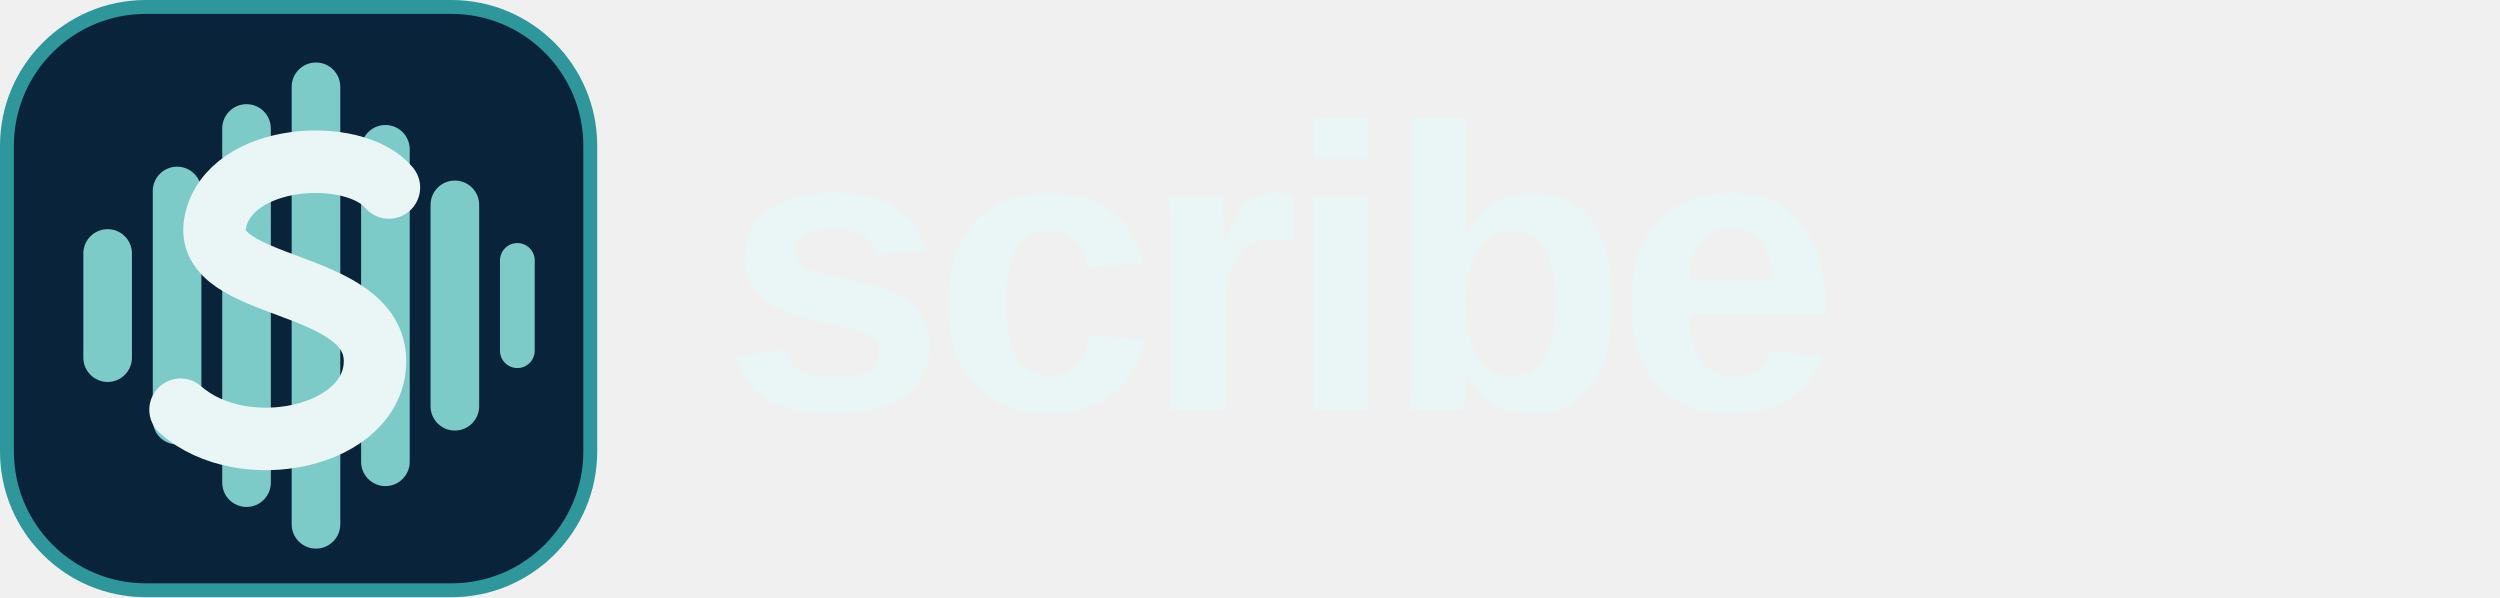
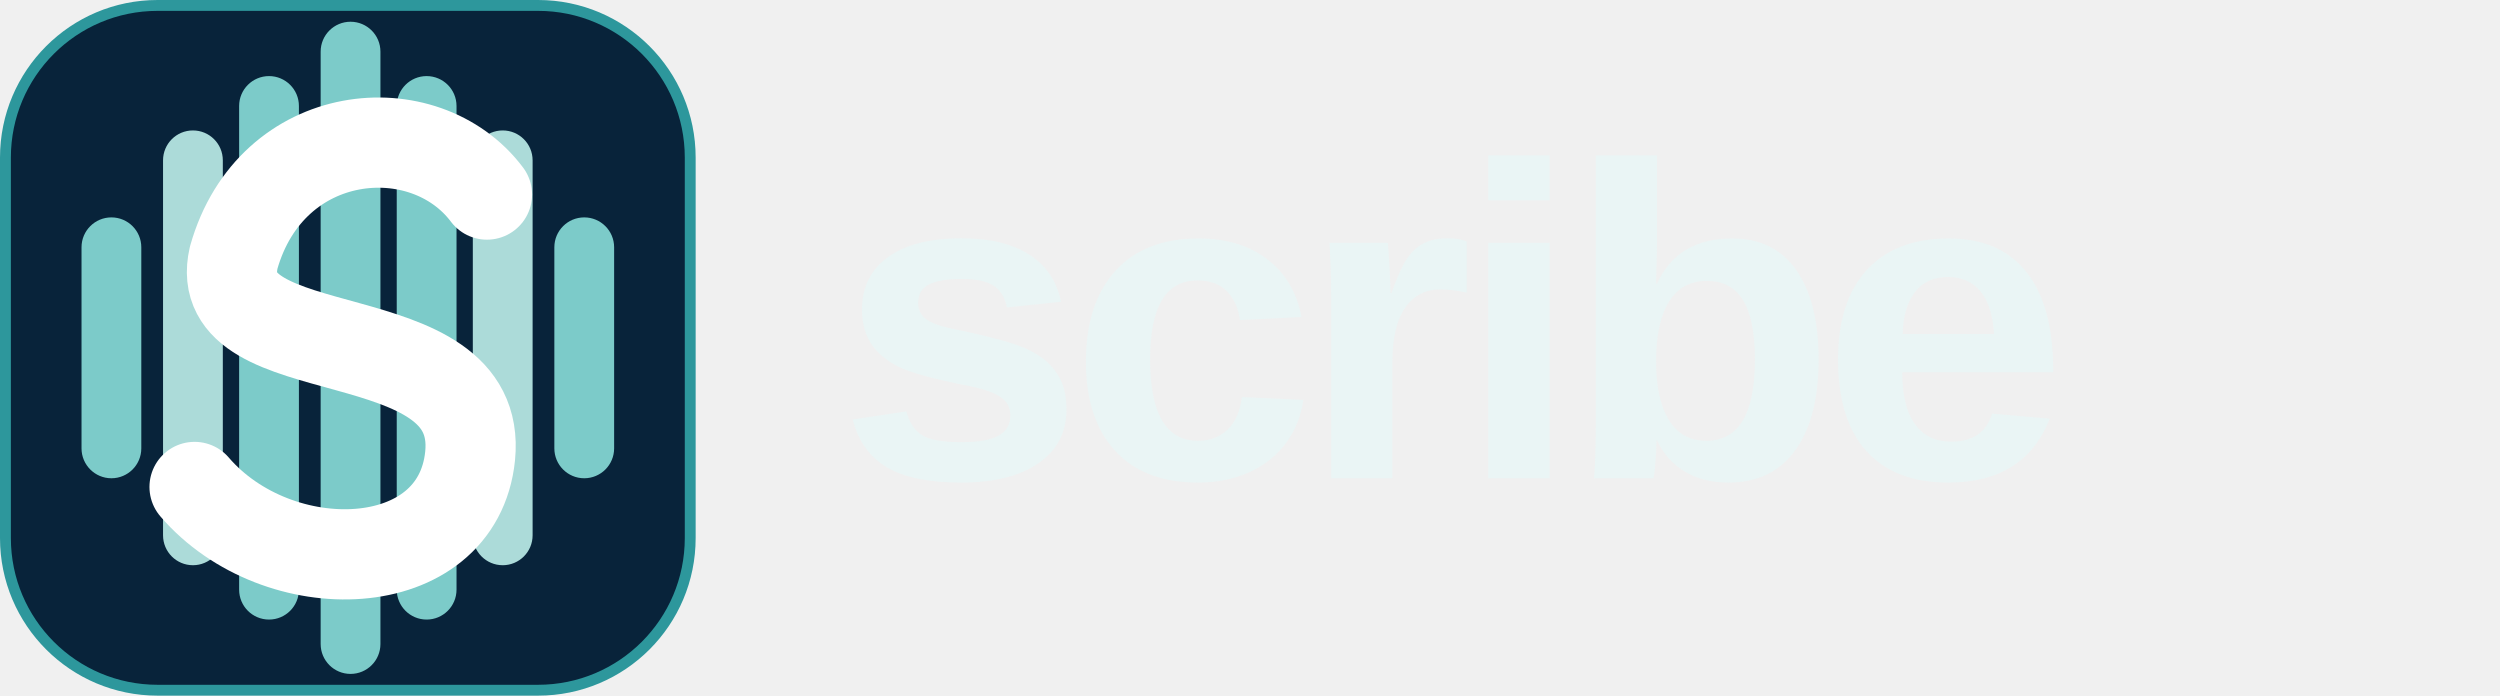
- <svg xmlns="http://www.w3.org/2000/svg" viewBox="0 0 360 86" role="img" aria-labelledby="title desc">
-   <rect x="1" y="1" width="84" height="84" rx="20" fill="#08233A" stroke="#2D979C" stroke-width="2" />
+ <svg xmlns="http://www.w3.org/2000/svg" viewBox="0 0 460 128" role="img" aria-labelledby="title description">
+   <rect x="1" y="1" width="126" height="126" rx="28" fill="#08233A" stroke="#2D979C" stroke-width="2" />
  <g fill="#7CCBC9">
-     <rect x="12" y="33" width="7" height="22" rx="3.5" />
-     <rect x="22" y="24" width="7" height="40" rx="3.5" />
-     <rect x="32" y="15" width="7" height="58" rx="3.5" />
-     <rect x="42" y="9" width="7" height="70" rx="3.5" />
-     <rect x="52" y="18" width="7" height="52" rx="3.5" />
-     <rect x="62" y="26" width="7" height="36" rx="3.5" />
-     <rect x="72" y="35" width="5" height="18" rx="2.5" />
+     <rect x="15" y="40" width="11" height="48" rx="5.5" />
+     <rect x="44" y="14" width="11" height="100" rx="5.5" />
+     <rect x="59" y="4" width="11" height="120" rx="5.5" />
+     <rect x="73" y="14" width="11" height="100" rx="5.5" />
+     <rect x="102" y="40" width="11" height="48" rx="5.5" />
  </g>
-   <path d="M56 27c-5-6-23-5-25 5-2 10 23 8 23 20 0 11-19 15-28 7" fill="none" stroke="#EAF5F5" stroke-width="9" stroke-linecap="round" stroke-linejoin="round" />
-   <text x="104" y="59" fill="#EAF5F5" font-family="Arial, Helvetica, sans-serif" font-size="58" font-weight="700" letter-spacing="-2">scribe</text>
+   <g fill="#ACDBD9">
+     <rect x="30" y="24" width="11" height="80" rx="5.5" />
+     <rect x="87" y="24" width="11" height="80" rx="5.5" />
+   </g>
+   <path d="M89.6 35.8C78.1 20.5 49.9 23 43 47.4c-4.8 20.9 46.1 10.6 43.5 36.5-2.3 22.6-35.4 23.5-50.7 5.7" fill="none" stroke="#fff" stroke-width="16.6" stroke-linecap="round" stroke-linejoin="round" />
+   <text x="154" y="88" fill="#EAF5F5" font-family="Arial, Helvetica, sans-serif" font-size="82" font-weight="700" letter-spacing="-3">scribe</text>
</svg>
